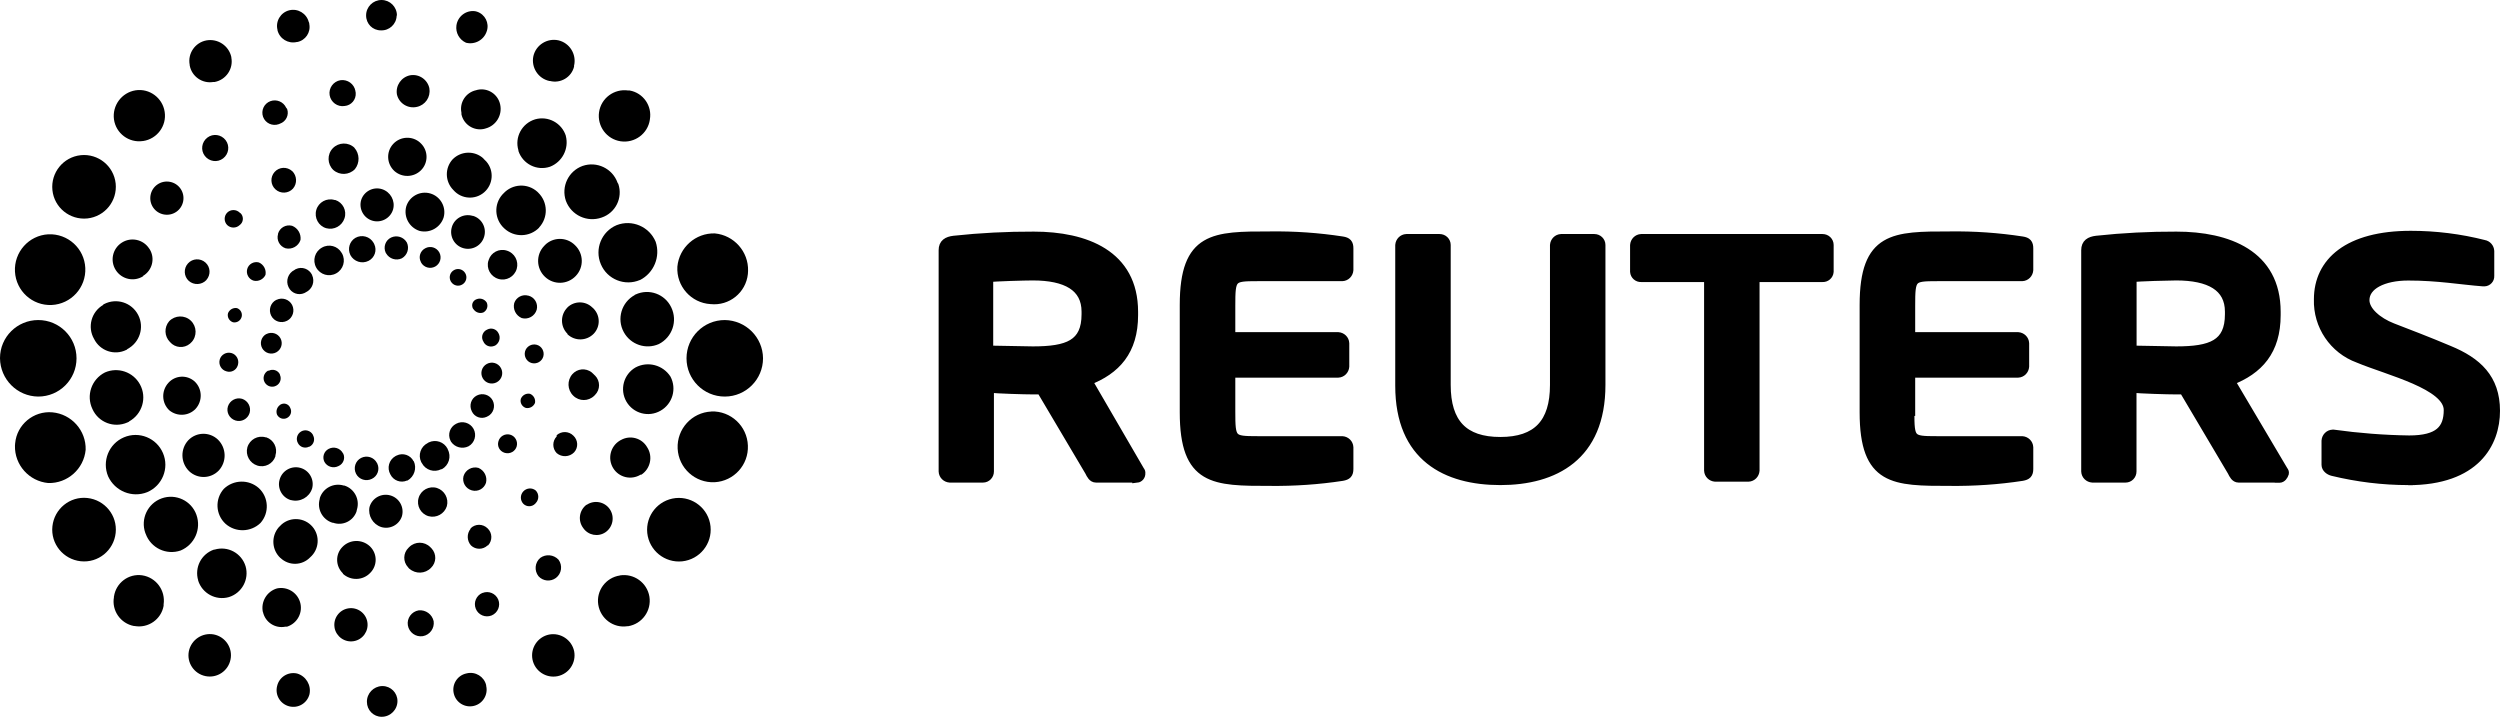
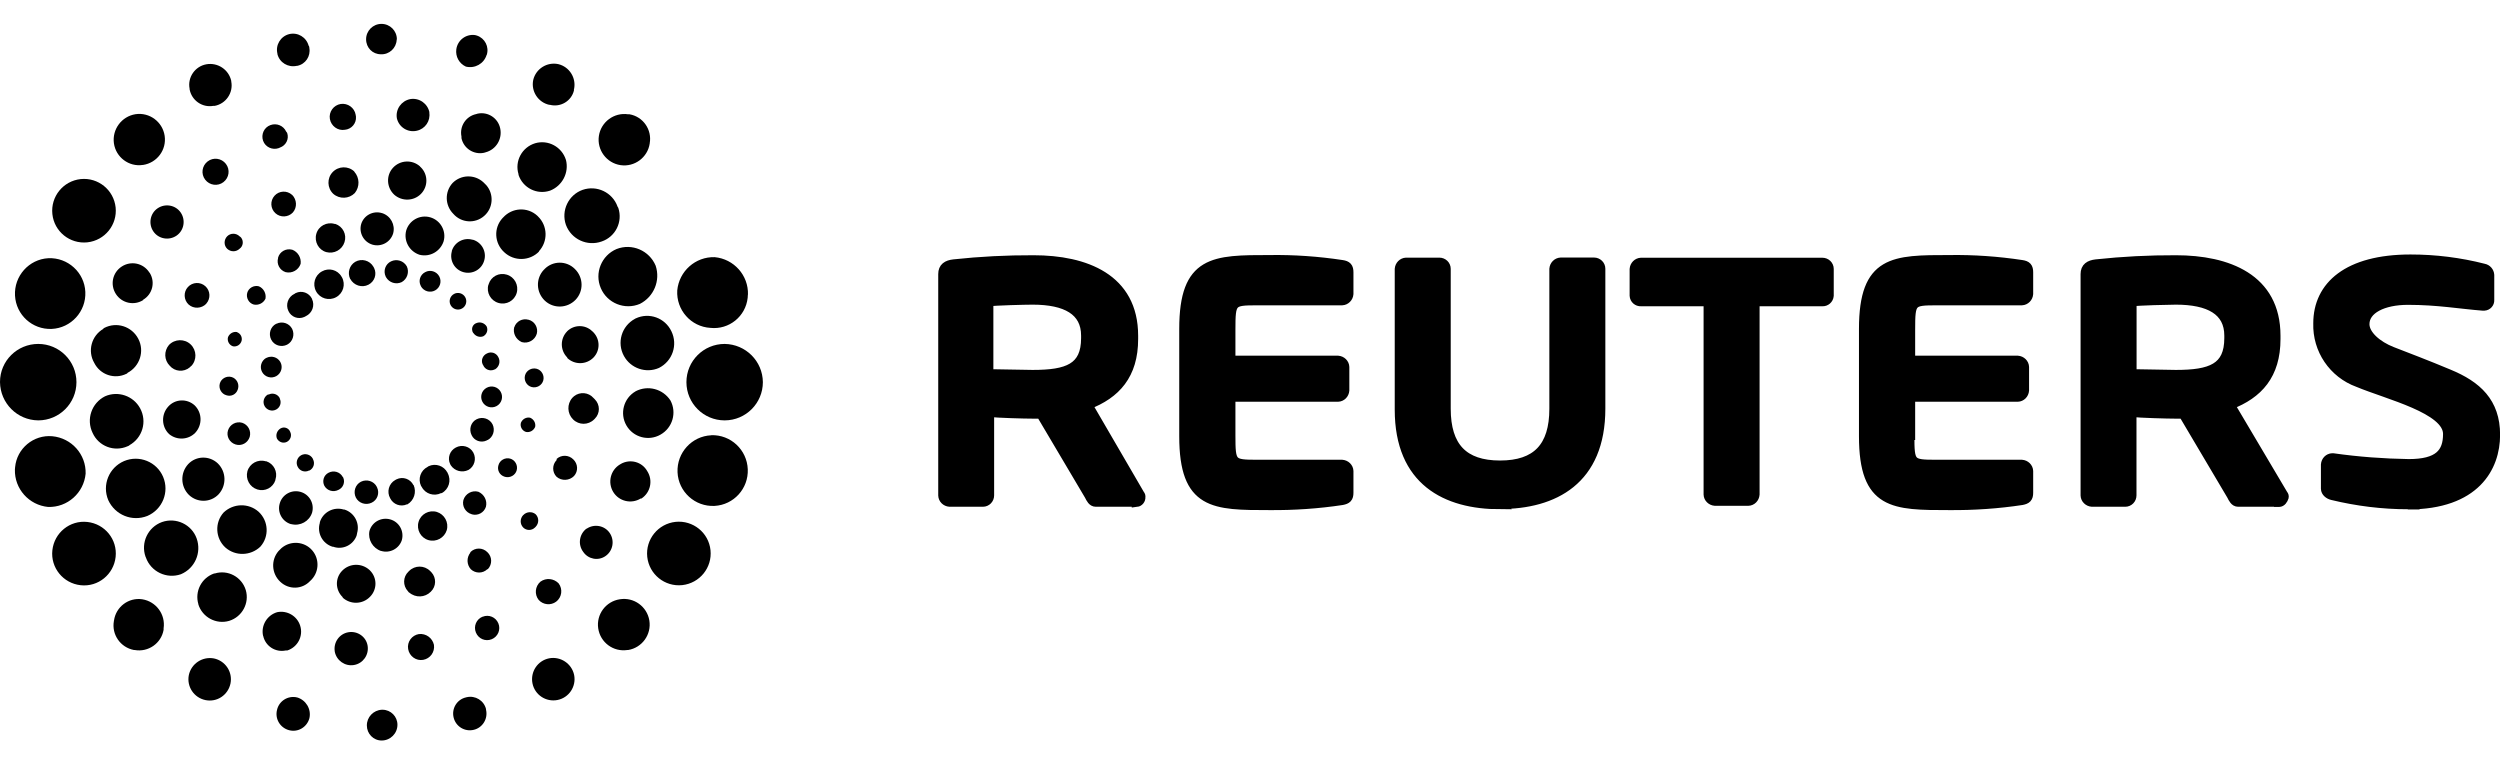
- <svg xmlns="http://www.w3.org/2000/svg" id="a" viewBox="0 0 279.02 80">
-   <path d="m126.87,53.36h-4.55c-.37,0-.56-.37-.74-.74l-5.39-9.1h-.84c-1.02,0-3.99-.09-4.92-.19v9.29c0,.41-.32.74-.72.74h-3.71c-.4-.03-.72-.34-.74-.74v-24.7c0-.74.46-1.02,1.21-1.11,2.96-.32,5.94-.47,8.91-.46,5.76,0,11.14,2.04,11.14,8.45v.37c0,3.99-1.95,6.13-5.11,7.34l5.83,10.03c.07.07.11.18.09.28.02.28-.18.53-.46.56v-.02Zm-5.66-18.57c0-2.79-2.23-3.99-5.94-3.99-.84,0-4.18.09-4.92.19v8.08c.56,0,4.27.09,4.92.09,3.9,0,5.94-.74,5.94-4.09v-.28Zm16.16,11.14c0,3.16.09,3.25,2.97,3.25h9.47c.4.03.72.34.74.74v2.41c0,.56-.19.74-.74.84-2.67.41-5.38.59-8.08.56-6.22,0-9.56,0-9.56-7.71v-11.98c0-7.71,3.34-7.71,9.56-7.71,2.7-.04,5.41.15,8.08.56.56.09.74.28.74.84v2.41c-.03.4-.34.72-.74.74h-9.47c-2.88,0-2.97.09-2.97,3.25v3.44h11.98c.4.03.72.34.74.74v2.6c-.03.4-.34.72-.74.74h-11.98v4.27h0Zm30.09,7.71c-6.04,0-11.24-2.6-11.24-10.59v-15.69c.03-.4.34-.72.74-.74h3.71c.41,0,.74.32.74.72h0v15.62c0,4.27,1.95,6.31,6.04,6.31s6.04-2.04,6.04-6.31v-15.6c.03-.4.34-.72.74-.74h3.71c.41,0,.74.32.74.72h0v15.62c0,7.99-5.2,10.68-11.24,10.68h.02Zm35.94-22.66h-7.52v21.54c-.03.4-.34.72-.74.74h-3.71c-.4-.03-.72-.34-.74-.74v-21.54h-7.52c-.38.02-.71-.27-.74-.65v-2.97c.03-.4.34-.72.74-.74h20.24c.41,0,.74.32.74.72h0v2.99c-.03.38-.36.67-.74.65h0Zm50.99,22.38h-4.55c-.37,0-.56-.37-.74-.74l-5.39-9.1h-.84c-.93,0-3.99-.09-4.92-.19v9.29c0,.41-.32.74-.72.74h-3.71c-.4-.03-.72-.34-.74-.74v-24.7c0-.74.46-1.02,1.21-1.11,2.96-.32,5.94-.47,8.91-.46,5.76,0,11.14,2.04,11.14,8.45v.37c0,3.99-1.95,6.13-5.11,7.34l5.94,10.03c.07.07.11.18.09.28-.09.28-.28.56-.56.56h-.02v-.02Zm-5.57-18.57c0-2.79-2.23-3.99-5.94-3.99-.74,0-4.18.09-4.92.19v8.08c.65,0,4.27.09,4.92.09,3.9,0,5.94-.74,5.94-4.09v-.28Zm19.97,18.85c-2.85,0-5.68-.35-8.45-1.02-.37-.09-.74-.37-.74-.74v-2.69c.03-.4.34-.72.74-.74h.09c2.8.39,5.62.61,8.45.65,3.34,0,4.36-1.21,4.36-3.34,0-2.79-6.69-4.36-10.03-5.76-2.75-1-4.55-3.66-4.46-6.59,0-4.18,3.34-7.15,10.31-7.15,2.76,0,5.5.34,8.17,1.02.36.06.63.37.65.74v2.79c.02.34-.25.63-.59.65h-.15c-2.51-.19-5.01-.65-8.36-.65-2.79,0-4.83,1.02-4.83,2.69,0,1.21,1.39,2.41,3.06,3.06s3.9,1.49,6.31,2.51c3.16,1.3,5.2,3.16,5.2,6.78s-2.23,7.8-9.75,7.8h.02Zm-55.63-7.71c0,3.16.09,3.25,2.97,3.25h9.56c.4.03.72.34.74.74v2.41c0,.56-.19.74-.74.84-2.67.41-5.38.59-8.08.56-6.22,0-9.56,0-9.56-7.71v-11.98c0-7.71,3.34-7.71,9.56-7.71,2.7-.04,5.41.15,8.08.56.56.09.74.28.74.84v2.41c-.03.4-.34.72-.74.74h-9.47c-2.88,0-2.97.09-2.97,3.25v3.44h11.98c.4.03.72.34.74.74v2.6c-.03.4-.34.72-.74.74h-11.98v4.27h-.09Z" style="stroke:#000; stroke-miterlimit:10;" />
-   <path d="m38.17,28.28c.44.8.15,1.79-.65,2.23s-1.79.15-2.23-.65-.15-1.79.65-2.23h0c.77-.44,1.75-.18,2.19.59l.04.07h0Zm-8.26,13.09c-.46.26-.63.84-.37,1.3.26.46.84.63,1.3.37h0c.43-.23.61-.76.4-1.21v-.05h0c-.23-.46-.79-.64-1.25-.4h0l-.07-.02h0Zm-.19-4.09c-.56.31-.77,1.01-.46,1.58.31.56,1.01.77,1.58.46.56-.31.77-1.01.46-1.57-.31-.56-1.01-.76-1.58-.46h0Zm1.11-3.81c-.64.33-.89,1.12-.56,1.77s1.12.89,1.77.56c.64-.33.89-1.12.56-1.77h0c-.33-.63-1.11-.88-1.75-.56h-.02Zm2.04-3.34c-.71.34-1.01,1.2-.67,1.91h0c.31.68,1.1.97,1.77.67.06-.03.12-.06.18-.1.71-.34,1.02-1.19.68-1.91v-.02h0c-.33-.68-1.14-.97-1.82-.64,0,0-.02.01-.04.02,0,0-.1.07-.1.07Zm-1.58,15.04c-.37.24-.53.7-.37,1.11h0c.21.41.7.58,1.11.37.41-.21.58-.7.37-1.11-.14-.38-.55-.58-.93-.46-.07.02-.13.05-.19.08h.01Zm19.04-13.74c.26.44.83.59,1.27.32.44-.26.59-.83.32-1.27-.25-.42-.79-.58-1.22-.35h0c-.46.23-.64.79-.4,1.25h0s.03.05.03.05Zm-3.34-2.14c.31.56,1.01.77,1.58.46.56-.31.77-1.01.46-1.58-.31-.56-1.01-.77-1.57-.46-.56.29-.78.97-.49,1.52l.03.06h0Zm-3.9-1.02c.35.62,1.12.86,1.76.56h0c.62-.35.86-1.12.56-1.76h0c-.35-.62-1.12-.86-1.76-.56h0c-.63.3-.9,1.06-.6,1.7h0s.03.04.04.07h0Zm-3.99.19c.39.74,1.3,1.03,2.04.65h0c.68-.35.96-1.17.63-1.86-.02-.05-.05-.09-.07-.14-.41-.72-1.32-.97-2.04-.56h0c-.65.39-.89,1.22-.56,1.9h0Zm13.74,6.04c.24.37.7.53,1.11.37.4-.22.56-.7.37-1.11h0c-.24-.37-.7-.53-1.11-.37-.38.12-.6.52-.48.9v.02c.02.07.06.13.1.19h.01Zm-2.88,15.6c-.39-.78-1.33-1.1-2.12-.72l-.11.07h0c-.78.39-1.1,1.33-.72,2.12l.07.11h0c.41.79,1.38,1.09,2.16.69h.07c.79-.43,1.09-1.42.66-2.22v-.05h0Zm-15.04-1.58c-.26-.46-.84-.63-1.3-.37-.46.26-.63.84-.37,1.3h0c.23.46.79.64,1.25.4h.05c.46-.23.64-.79.4-1.25h0l-.03-.07h0Zm3.34,2.04c-.31-.56-1.01-.76-1.58-.46-.53.27-.74.92-.47,1.45h0c.31.56,1.01.76,1.58.46.52-.23.76-.84.53-1.36-.02-.04-.04-.07-.07-.1h.01Zm3.81,1.11c-.33-.64-1.12-.89-1.77-.56-.64.33-.89,1.12-.56,1.77.33.64,1.12.89,1.77.56h0c.63-.3.9-1.06.6-1.7h0s-.03-.04-.04-.07Zm4.09-.19c-.35-.7-1.19-.98-1.89-.64h0l-.14.07c-.72.41-.97,1.32-.56,2.04h0c.34.69,1.16.99,1.86.68h.06c.75-.44,1.05-1.37.69-2.16h-.01Zm9.1-12.91c.48-.29.65-.9.37-1.39-.23-.46-.79-.64-1.25-.4h0c-.47.2-.7.74-.5,1.21.02.04.04.08.06.11h0c.19.47.73.7,1.21.51l.12-.05h0Zm.19,4.09c.56-.31.77-1.01.46-1.58s-1.01-.77-1.58-.46h0c-.56.31-.77,1.01-.46,1.58s1.01.77,1.58.46Zm-1.02,3.81c.64-.33.89-1.12.56-1.77-.33-.64-1.12-.89-1.77-.56s-.89,1.12-.56,1.77h0c.29.63,1.03.9,1.66.61l.1-.06h.01Zm-2.14,3.34c.69-.38.94-1.26.56-1.95s-1.26-.94-1.95-.56h0c-.68.35-.96,1.17-.63,1.86.02.05.05.09.07.14h0c.43.63,1.26.85,1.95.51Z" style="stroke-width:0px;" />
-   <path d="m49.51,24.28c-.37,1.13-1.54,1.78-2.69,1.49h0c-1.13-.37-1.78-1.54-1.49-2.69h0c.33-1.15,1.54-1.82,2.69-1.49,1.15.33,1.82,1.54,1.49,2.69Zm-20.62,5.01c-.56-.15-1.15.18-1.3.74s.18,1.15.74,1.3c.53.11,1.07-.16,1.3-.65.11-.58-.2-1.16-.74-1.39Zm3.71-4.09c-.68-.18-1.38.21-1.57.88v.05h0c-.19.67.18,1.36.84,1.58h0c.71.17,1.44-.23,1.67-.93.08-.68-.3-1.33-.94-1.58Zm4.74-2.88c-.87-.26-1.79.24-2.04,1.11s.24,1.79,1.11,2.04c.87.24,1.77-.26,2.04-1.11h0c.28-.85-.18-1.76-1.03-2.04h-.08Zm5.29-1.21c-.97-.3-2.01.24-2.32,1.21h0c-.29.98.27,2.02,1.25,2.31h0c.98.29,2.02-.27,2.31-1.25h0c.27-.97-.29-1.97-1.24-2.27Zm-16.16,13.28c-.43-.08-.85.15-1.02.56h0c-.12.43.13.88.56,1.02h0c.45.09.88-.21.97-.65.08-.39-.14-.78-.5-.92h0Zm32.13,4.83c-.15.56.18,1.15.74,1.3h0c.56.15,1.15-.18,1.3-.74s-.18-1.15-.74-1.3c-.56-.15-1.15.18-1.3.74Zm-1.21-5.39c-.17.69.19,1.39.84,1.67h0c.72.2,1.46-.22,1.67-.93.18-.68-.23-1.39-.91-1.57h-.02c-.66-.19-1.36.17-1.58.83Zm-2.88-4.74c-.26.87.24,1.78,1.12,2.04.87.26,1.78-.24,2.04-1.12.25-.87-.24-1.78-1.11-2.04h0c-.85-.27-1.75.2-2.02,1.04,0,.03,0,.05-.02.07h0Zm-4.09-3.71c-.28,1,.3,2.04,1.3,2.32s2.04-.3,2.32-1.3h0c.29-.98-.27-2.02-1.25-2.31h-.05c-.98-.29-2.02.27-2.31,1.25h0v.04h0Zm7.71,19.13c-.12.43.13.88.56,1.02.43.08.85-.15,1.02-.56h0c.08-.43-.15-.85-.56-1.02h0c-.43-.08-.85.15-1.02.56Zm-18.29,12.35c.34-1.13-.29-2.32-1.41-2.67h-.07c-1.13-.34-2.32.29-2.67,1.41v.07h0c-.34,1.13.29,2.32,1.41,2.67h.07c1.07.38,2.24-.18,2.62-1.25v-.02c.02-.07.04-.15.05-.22h0Zm-13.28-16.16c.15-.56-.18-1.15-.74-1.3s-1.15.18-1.3.74.18,1.15.74,1.3h0c.52.18,1.08-.1,1.26-.61.02-.04.03-.09.04-.13Zm1.3,5.39c.19-.67-.18-1.36-.84-1.58h0c-.67-.19-1.36.18-1.58.84h0c-.21.67.17,1.37.84,1.58.67.21,1.37-.17,1.58-.84h0Zm2.88,4.74c.27-.84-.19-1.74-1.02-2.02h-.07c-.87-.26-1.78.24-2.04,1.11h0c-.24.87.26,1.77,1.11,2.04h0c.85.27,1.75-.2,2.02-1.04v-.09Zm4.09,3.71c.28-1-.3-2.04-1.3-2.32s-2.04.3-2.32,1.3h0c-.29.98.28,2.02,1.26,2.3,0,0,.02,0,.04,0h0c.99.25,2.01-.32,2.32-1.29Zm21.54-3.99c.56.15,1.15-.18,1.3-.74s-.18-1.15-.74-1.3c-.56-.15-1.15.18-1.3.74-.17.54.13,1.11.67,1.28h0s.07.02.07.02Zm-3.71,4.18c.67.19,1.36-.18,1.58-.84.17-.69-.19-1.39-.84-1.67h0c-.72-.2-1.46.22-1.67.93-.17.69.24,1.39.93,1.58Zm-4.83,2.88c.87.24,1.77-.26,2.04-1.11h0c.24-.87-.26-1.77-1.11-2.04h0c-.87-.26-1.79.24-2.04,1.11-.26.87.24,1.79,1.11,2.04Zm-5.29,1.21c.97.3,2.01-.24,2.32-1.21h0c.28-1-.3-2.04-1.3-2.32s-2.04.3-2.32,1.3h0c-.19.96.37,1.92,1.3,2.23Z" style="stroke-width:0px;" />
-   <path d="m60.18,25.4c-1.06,1.09-2.79,1.13-3.9.09-1.1-1-1.19-2.7-.19-3.8h0l.09-.09h0c1-1.1,2.7-1.19,3.8-.19h0l.09.09h0c1.09,1.06,1.13,2.79.09,3.9h.02Zm-27.58-6.31c-.57-.51-1.44-.47-1.95.1s-.47,1.44.1,1.95c.56.51,1.44.47,1.95-.09h0c.49-.57.45-1.43-.09-1.96h0Zm6.96-2.6c-.68-.65-1.77-.62-2.42.06-.65.68-.62,1.77.06,2.42h0c.7.62,1.76.58,2.41-.09.56-.7.54-1.71-.06-2.39h0Zm7.34-.56c-.87-.79-2.22-.73-3.02.14s-.73,2.22.14,3.02h0c.86.76,2.16.72,2.97-.09.82-.82.82-2.16,0-2.98l-.09-.08h0Zm7.06,1.76c-.98-.9-2.5-.86-3.44.09h0c-.9.98-.86,2.5.09,3.44h0c.88,1.01,2.42,1.12,3.43.24,1.01-.88,1.12-2.42.24-3.43-.05-.06-.11-.12-.17-.17l-.16-.16h0Zm-27.21,6.04c-.38-.38-1.01-.38-1.39,0s-.38,1.01,0,1.39h0c.39.37,1,.37,1.39,0h0c.39-.28.47-.83.19-1.22h0c-.05-.07-.11-.12-.19-.17Zm35.38,24.98c-.5.52-.5,1.34,0,1.86h0c.57.49,1.43.45,1.95-.09.49-.54.44-1.37-.09-1.86-.51-.51-1.32-.53-1.86-.05v.14Zm1.76-6.96c-.62.7-.58,1.76.09,2.41.65.65,1.7.65,2.35,0,.02-.02.05-.04.07-.07h0c.61-.6.61-1.57.01-2.18h-.01s-.14-.14-.14-.14h0c-.56-.64-1.52-.73-2.18-.2,0,0-.19.18-.19.18Zm-.56-7.43c-.81.81-.81,2.12,0,2.93v.05h0c.82.79,2.13.77,2.93-.05h0c.75-.78.75-2.01,0-2.79-.04-.05-.09-.1-.15-.14-.77-.76-2.01-.76-2.79,0h.01Zm-2.6-6.87c-.93.97-.89,2.51.09,3.44.97.93,2.51.89,3.44-.09.93-.97.89-2.51-.09-3.44h0c-.93-.93-2.43-.93-3.36,0h0l-.07.09h-.01Zm-2.32,27.39c-.37.39-.37,1,0,1.39.36.36.95.36,1.31,0l.08-.09h0c.37-.39.37-1,0-1.39h0c-.41-.35-1.03-.3-1.39.09Zm-29.34,3.53c1.01-1.13.93-2.87-.19-3.9-1.12-.99-2.82-.95-3.9.09-1.01,1.13-.93,2.87.19,3.9,1.12.99,2.82.95,3.9-.09Zm-6.04-27.12c.51-.57.47-1.44-.1-1.95s-1.44-.47-1.95.1c-.51.56-.47,1.44.09,1.95h0c.57.5,1.44.46,1.96-.09h0Zm-1.67,6.96c.65-.68.62-1.77-.06-2.42-.68-.65-1.77-.62-2.42.06h0c-.58.68-.54,1.69.09,2.32.57.67,1.57.75,2.24.18.06-.05.12-.11.18-.18,0,0-.03.04-.03.04Zm.46,7.43c.81-.88.77-2.24-.09-3.06-.85-.77-2.16-.71-2.93.14h0c-.81.89-.77,2.25.09,3.07.87.72,2.15.66,2.93-.15Zm2.6,6.87c.9-.98.86-2.5-.09-3.44-.94-.9-2.42-.87-3.32.07h0c-.9.98-.86,2.5.09,3.44h0c.94.9,2.42.87,3.32-.07h.01s-.01,0-.01,0Zm28.14,8.36c.52.5,1.34.5,1.86,0h.05c.51-.54.49-1.39-.05-1.9h0c-.53-.53-1.38-.53-1.9,0v.05h0c-.44.55-.42,1.33.05,1.86h0Zm-6.87,2.6c.7.62,1.76.58,2.41-.09.62-.59.64-1.56.06-2.18h0s-.14-.14-.14-.14h0c-.65-.65-1.7-.65-2.35,0-.02.02-.05.04-.07.07-.62.59-.64,1.56-.06,2.18h0s.14.17.14.17h0Zm-7.43.56c.88.81,2.24.77,3.06-.09.81-.81.81-2.12,0-2.93l-.05-.05h0c-.88-.81-2.24-.77-3.06.09-.8.82-.77,2.13.05,2.93l.02.02-.02.03Zm-6.96-1.76c.94.9,2.42.87,3.32-.07h0c1.01-.88,1.12-2.42.24-3.43s-2.42-1.12-3.43-.24c-.06.05-.12.11-.17.17-.06.05-.11.1-.16.16h0c-.86,1.01-.77,2.52.2,3.42h0Z" style="stroke-width:0px;" />
-   <path d="m71.42,31.25c-1.69.72-3.65-.07-4.36-1.76-.72-1.69.07-3.65,1.76-4.36h0c1.72-.67,3.65.16,4.36,1.86.55,1.66-.2,3.48-1.76,4.27h0Zm-23.49-21.36c-.19-.99-1.14-1.66-2.14-1.49h0c-.99.19-1.66,1.14-1.49,2.14h0c.23,1,1.23,1.62,2.23,1.39h0c.93-.2,1.55-1.1,1.39-2.04h.01Zm7.89,1.76c-.25-1.14-1.37-1.87-2.51-1.63h0l-.18.05h0c-1.14.25-1.87,1.37-1.63,2.51h0v.18h0c.25,1.14,1.37,1.87,2.51,1.63h0l.18-.05c1.18-.31,1.9-1.5,1.63-2.69Zm7.34,3.53c-.45-1.45-1.98-2.28-3.44-1.86h0c-1.47.45-2.3,1.99-1.86,3.46v.07h0c.49,1.46,2.06,2.25,3.52,1.76h0c1.37-.53,2.14-2.01,1.77-3.44h0Zm5.76,5.2c-.57-1.58-2.31-2.41-3.9-1.86h0c-1.58.57-2.41,2.31-1.86,3.9h0c.6,1.61,2.38,2.43,3.99,1.86,1.55-.52,2.38-2.2,1.86-3.75h0l-.09-.14h0ZM31.94,12.03c-.3-.67-1.07-.99-1.76-.74h0c-.71.26-1.07,1.04-.82,1.75.26.71,1.04,1.07,1.75.82l.14-.06h0c.67-.23,1.03-.96.8-1.63l-.1-.14h0Zm33.52,44.3c-.82.62-.99,1.78-.37,2.6h0c.56.82,1.67,1.03,2.49.47h0c.84-.58,1.05-1.74.47-2.58h0c-.58-.84-1.74-1.05-2.58-.47v-.02h0Zm3.71-7.15c-1.05.64-1.38,2.01-.74,3.06.64,1.05,2.01,1.38,3.06.74h.09c1.02-.67,1.31-2.04.65-3.06-.59-1.04-1.91-1.4-2.95-.8h-.01s-.1.06-.1.06Zm1.76-8.17c-1.33.77-1.79,2.47-1.02,3.81.77,1.33,2.47,1.79,3.81,1.02h0c1.34-.76,1.83-2.45,1.11-3.81h0c-.84-1.3-2.53-1.75-3.9-1.02Zm-.09-8.08c-1.48.81-2.03,2.66-1.22,4.14.76,1.39,2.46,1.97,3.91,1.33h0c1.5-.76,2.12-2.57,1.39-4.09h0c-.71-1.5-2.49-2.14-3.99-1.44h-.01l-.08.04v.02Zm-16.99,33.24c-.69.28-1.03,1.07-.75,1.77s1.07,1.03,1.77.75c.69-.29,1.02-1.08.74-1.77h0c-.29-.69-1.07-1.02-1.76-.74h0Zm-37.42-11.24c1.69-.72,2.48-2.67,1.76-4.36-.72-1.69-2.67-2.48-4.36-1.76h0c-1.69.72-2.47,2.67-1.76,4.36h0c.76,1.65,2.67,2.43,4.36,1.76Zm3.25-31.29c.84-.58,1.05-1.74.47-2.58h0c-.58-.84-1.74-1.05-2.58-.47h0c-.84.58-1.05,1.74-.47,2.58h0c.58.84,1.74,1.05,2.58.47Zm-3.71,7.15c1.02-.61,1.36-1.93.75-2.95h0l-.07-.1h0c-.67-1.03-2.04-1.32-3.07-.65s-1.32,2.04-.65,3.07,2.04,1.32,3.06.66h-.02v-.03Zm-1.76,8.17c1.38-.72,1.93-2.42,1.21-3.81s-2.42-1.93-3.81-1.21h0s-.09.03-.09.07v.02c-1.33.77-1.79,2.47-1.02,3.8h0c.66,1.33,2.27,1.88,3.6,1.22h.02l.1-.09h-.01Zm.19,8.08c1.48-.81,2.03-2.66,1.22-4.14-.76-1.39-2.46-1.97-3.91-1.33h0c-1.5.76-2.12,2.57-1.39,4.09h0c.67,1.49,2.41,2.15,3.9,1.49l.19-.09v-.02Zm22.94,23.03c.19.99,1.14,1.66,2.14,1.49h0c1.01-.17,1.69-1.13,1.52-2.14s-1.13-1.69-2.14-1.52-1.69,1.13-1.52,2.14v.03Zm-7.99-1.76c.25,1.14,1.37,1.87,2.51,1.63h.18c1.16-.37,1.81-1.61,1.44-2.77-.34-1.08-1.45-1.73-2.56-1.5-1.14.33-1.83,1.49-1.58,2.65h.01Zm-7.24-3.53c.45,1.45,1.98,2.28,3.44,1.86h0c1.45-.45,2.28-1.98,1.86-3.44h0c-.45-1.47-1.99-2.3-3.46-1.86h-.07c-1.42.49-2.19,2-1.76,3.44h-.01Zm-5.85-5.2c.57,1.58,2.31,2.41,3.9,1.86h0c1.56-.65,2.33-2.4,1.76-3.99-.56-1.57-2.3-2.39-3.87-1.83-1.57.56-2.39,2.3-1.83,3.87,0,0,.04.09.04.09Zm44.03,2.69c-.6.52-.68,1.42-.19,2.04.5.56,1.35.64,1.95.19.64-.49.76-1.4.28-2.04-.54-.57-1.41-.65-2.04-.19Zm-13.56,5.85c-.79.13-1.34.88-1.21,1.67s.88,1.34,1.67,1.21h0c.79-.14,1.32-.88,1.21-1.67h0c-.17-.77-.89-1.29-1.67-1.21Zm-7.06-57.96c-.14-.79-.88-1.32-1.67-1.21h0c-.79.13-1.34.88-1.21,1.67s.88,1.34,1.67,1.21c.74-.06,1.3-.71,1.24-1.46,0-.07-.02-.14-.04-.21h0Zm-14.49,5.48c-.49-.64-1.4-.77-2.04-.28-.64.49-.77,1.4-.28,2.04s1.4.77,2.04.28.77-1.4.28-2.04h0Z" style="stroke-width:0px;" />
-   <path d="m80.89,44.26c-2.36,0-4.27-1.91-4.27-4.27s1.91-4.27,4.27-4.27h0c2.35.03,4.25,1.92,4.27,4.27h0c0,2.35-1.9,4.26-4.25,4.27h-.02ZM64.08,7.29c.27-1.25-.51-2.5-1.76-2.79h0c-1.25-.27-2.5.51-2.79,1.76h0c-.27,1.26.53,2.51,1.79,2.78h.07c1.18.3,2.39-.42,2.68-1.6v-.16h.01Zm8.45,6.04c.27-1.51-.74-2.96-2.25-3.23h-.16c-1.57-.23-3.03.85-3.26,2.41-.23,1.57.85,3.03,2.41,3.26,1.57.23,3.03-.85,3.26-2.41h0v-.03Zm10.96,16.9c.06-2.15-1.57-3.98-3.71-4.18h0c-2.15-.06-3.98,1.57-4.18,3.71h0c-.13,2.18,1.53,4.05,3.7,4.18h.01c2.08.22,3.94-1.28,4.16-3.36h0c0-.11.02-.23.02-.35ZM44.3,1.72c0-.95-.77-1.72-1.72-1.72s-1.72.77-1.72,1.72.73,1.67,1.65,1.67h0c.93.04,1.72-.68,1.76-1.62l.02-.06h.01Zm16.99,69.1c-1.28.26-2.11,1.5-1.86,2.79.26,1.28,1.5,2.11,2.79,1.86,1.28-.26,2.11-1.5,1.86-2.79h0c-.27-1.27-1.51-2.1-2.79-1.86Zm7.89-6.59c-1.56.23-2.65,1.69-2.41,3.25s1.69,2.65,3.25,2.41h.09c1.56-.26,2.62-1.73,2.37-3.3-.26-1.56-1.73-2.62-3.3-2.37h0Zm6.22-8.64c-1.95.21-3.36,1.95-3.16,3.9.21,1.95,1.95,3.36,3.9,3.16,1.95-.21,3.36-1.95,3.16-3.9h0c-.2-1.95-1.95-3.36-3.9-3.16h0Zm3.99-9.66c-2.18.1-3.86,1.95-3.76,4.13s1.95,3.86,4.13,3.76h0c2.15-.12,3.8-1.94,3.71-4.09h0c-.08-2.18-1.9-3.88-4.08-3.81h0Zm-36.77,30.64c-.94.04-1.68.82-1.67,1.76,0,.92.73,1.67,1.65,1.67h0c.97,0,1.76-.79,1.76-1.76h0c0-.92-.74-1.66-1.65-1.67h-.09ZM4.27,44.26c2.36,0,4.27-1.91,4.27-4.27s-1.91-4.27-4.27-4.27h0c-2.35,0-4.27,1.89-4.27,4.25v.02h0c.03,2.35,1.92,4.25,4.27,4.27ZM23.96,9.15c1.26-.24,2.1-1.46,1.86-2.72h0v-.06c-.28-1.27-1.51-2.09-2.79-1.86h0c-1.26.24-2.1,1.46-1.86,2.72h0v.06c.22,1.24,1.4,2.07,2.64,1.86h.15Zm-7.99,6.59c1.56-.23,2.65-1.69,2.41-3.25-.23-1.56-1.69-2.65-3.25-2.41h0c-1.55.25-2.62,1.69-2.41,3.25h0c.22,1.56,1.67,2.64,3.22,2.41h.03Zm-6.22,8.64c1.95-.21,3.36-1.95,3.16-3.9-.21-1.95-1.95-3.36-3.9-3.16-1.95.21-3.36,1.95-3.16,3.9h0c.2,1.95,1.95,3.36,3.9,3.16h0Zm-3.99,9.66c2.18-.1,3.86-1.95,3.76-4.13-.1-2.18-1.95-3.86-4.13-3.76h0c-2.18.12-3.84,1.99-3.72,4.17h0c.12,2.16,1.94,3.81,4.09,3.72Zm15.32,38.63c-.26,1.28.57,2.53,1.86,2.79s2.53-.57,2.79-1.86c.26-1.28-.57-2.53-1.86-2.79h0c-1.28-.24-2.52.58-2.79,1.86Zm-8.36-6.04c-.28,1.51.73,2.96,2.24,3.24h.07c1.51.27,2.96-.74,3.23-2.25h0v-.16c.23-1.56-.83-3.01-2.39-3.25h0c-1.52-.22-2.93.84-3.15,2.37l-.02.06h.02Zm-6.87-7.89c-.21,1.95,1.21,3.69,3.16,3.9h0c1.95.21,3.69-1.21,3.9-3.16h0c.21-1.95-1.21-3.69-3.16-3.9h0c-1.95-.21-3.69,1.21-3.9,3.16h0Zm-4.18-9.01c-.06,2.15,1.57,3.98,3.71,4.18h0c2.15.06,3.98-1.57,4.18-3.71h0c.06-2.15-1.57-3.98-3.71-4.18-2.1-.19-3.97,1.36-4.16,3.46h0c-.01.09-.02.17-.02.25Zm50.34,25.44c-1,.24-1.61,1.25-1.36,2.25.24,1,1.25,1.61,2.25,1.36.99-.24,1.6-1.25,1.36-2.24v-.07h0c-.23-.96-1.2-1.55-2.16-1.32l-.08.02h0Zm-18.85,0c-1-.23-2,.39-2.23,1.39h0c-.26,1,.34,2.01,1.34,2.27s2.01-.34,2.27-1.34h0c.22-1.02-.39-2.03-1.38-2.32ZM54.33,3.48c.3-.91-.19-1.88-1.1-2.18h0l-.2-.05h0c-1.02-.14-1.95.58-2.09,1.59-.11.81.32,1.59,1.07,1.93,1,.25,2.02-.32,2.32-1.3h0Zm-19.87-1.02c-.24-.96-1.22-1.55-2.18-1.31h0c-.96.24-1.55,1.22-1.31,2.18v.05h0c.24.95,1.19,1.53,2.15,1.31h.05c.93-.18,1.53-1.08,1.35-2v-.03c0-.07-.03-.13-.05-.2h0Z" style="stroke-width:0px;" />
+ <svg xmlns="http://www.w3.org/2000/svg" id="a" viewBox="0 0 261.61 80">
+   <path d="m118.94,52.53h-4.27c-.35,0-.52-.35-.69-.69l-5.05-8.53h-.79c-.96,0-3.74-.08-4.61-.18v8.71c0,.38-.3.69-.68.69h-3.48c-.38-.03-.68-.32-.69-.69v-23.16c0-.69.43-.96,1.13-1.04,2.77-.3,5.57-.44,8.35-.43,5.4,0,10.44,1.91,10.44,7.92v.35c0,3.74-1.83,5.75-4.79,6.88l5.47,9.4c.07.07.1.17.08.26.02.26-.17.5-.43.53,0,0,0-.02,0-.02Zm-5.31-17.41c0-2.62-2.09-3.74-5.57-3.74-.79,0-3.92.08-4.61.18v7.57c.52,0,4,.08,4.61.08,3.66,0,5.57-.69,5.57-3.83v-.26Zm15.15,10.44c0,2.96.08,3.05,2.78,3.05h8.88c.37.03.68.32.69.69v2.26c0,.53-.18.69-.69.79-2.5.38-5.04.55-7.58.53-5.83,0-8.96,0-8.96-7.23v-11.23c0-7.23,3.13-7.23,8.96-7.23,2.53-.04,5.07.14,7.58.52.52.08.69.26.69.79v2.26c-.03.37-.32.67-.69.69h-8.88c-2.7,0-2.78.08-2.78,3.05v3.22h11.23c.37.03.68.32.69.69v2.44c-.03.38-.32.68-.69.69h-11.23v4h0Zm28.21,7.23c-5.66,0-10.54-2.44-10.54-9.93v-14.71c.03-.37.32-.67.69-.69h3.48c.38,0,.69.3.69.67h0v14.64c0,4,1.83,5.92,5.66,5.92s5.66-1.91,5.66-5.92v-14.63c.03-.37.32-.67.69-.69h3.48c.38,0,.69.3.69.67h0v14.64c0,7.49-4.87,10.01-10.54,10.01h.02,0Zm33.69-21.24h-7.05v20.19c-.03.38-.32.68-.69.69h-3.48c-.37-.03-.68-.32-.69-.69v-20.19h-7.05c-.36.02-.67-.25-.69-.61v-2.78c.03-.37.32-.67.69-.69h18.98c.38,0,.69.3.69.67h0v2.8c-.03.36-.34.63-.69.61h0Zm47.8,20.98h-4.27c-.35,0-.52-.35-.69-.69l-5.05-8.53h-.79c-.87,0-3.74-.08-4.61-.18v8.71c0,.38-.3.69-.68.69h-3.48c-.37-.03-.68-.32-.69-.69v-23.16c0-.69.43-.96,1.13-1.04,2.78-.3,5.57-.44,8.35-.43,5.4,0,10.44,1.91,10.44,7.92v.35c0,3.74-1.83,5.75-4.79,6.88l5.57,9.4c.07.07.1.17.08.26-.08.26-.26.53-.52.53h-.02v-.02h0Zm-5.22-17.41c0-2.62-2.09-3.74-5.57-3.74-.69,0-3.92.08-4.61.18v7.57c.61,0,4,.08,4.61.08,3.66,0,5.57-.69,5.57-3.83v-.26Zm18.72,17.67c-2.67,0-5.32-.33-7.92-.96-.35-.08-.69-.35-.69-.69v-2.52c.03-.38.32-.68.69-.69h.08c2.62.37,5.27.57,7.92.61,3.13,0,4.09-1.13,4.09-3.13,0-2.62-6.27-4.09-9.4-5.4-2.58-.94-4.27-3.43-4.18-6.18,0-3.92,3.13-6.7,9.67-6.7,2.59,0,5.16.32,7.66.96.34.06.59.35.61.69v2.62c.02.32-.23.59-.55.61h-.14c-2.35-.18-4.7-.61-7.84-.61-2.62,0-4.53.96-4.53,2.52,0,1.13,1.3,2.26,2.87,2.87s3.66,1.4,5.92,2.35c2.96,1.22,4.88,2.96,4.88,6.36s-2.09,7.31-9.14,7.31h.02,0Zm-52.15-7.23c0,2.96.08,3.05,2.78,3.05h8.96c.37.03.68.32.69.69v2.26c0,.53-.18.69-.69.79-2.5.38-5.04.55-7.58.53-5.83,0-8.96,0-8.96-7.23v-11.23c0-7.23,3.13-7.23,8.96-7.23,2.53-.04,5.07.14,7.58.52.52.08.69.26.69.79v2.26c-.03.37-.32.67-.69.69h-8.88c-2.7,0-2.78.08-2.78,3.05v3.22h11.23c.37.03.68.32.69.69v2.44c-.03.38-.32.68-.69.69h-11.23v4h-.08Z" style="stroke:#000; stroke-miterlimit:10;" />
+   <path d="m35.78,29.01c.41.75.14,1.68-.61,2.09s-1.68.14-2.09-.61-.14-1.68.61-2.09h0c.72-.41,1.64-.17,2.05.55l.04.07h0Zm-7.74,12.27c-.43.24-.59.79-.35,1.22.24.43.79.59,1.22.35h0c.4-.22.57-.71.37-1.13v-.05h0c-.22-.43-.74-.6-1.17-.38h0l-.07-.02h0Zm-.18-3.83c-.52.29-.72.95-.43,1.48.29.53.95.72,1.48.43.52-.29.72-.95.43-1.47-.29-.53-.95-.71-1.48-.43h0Zm1.04-3.57c-.6.31-.83,1.05-.52,1.66s1.05.83,1.66.53c.6-.31.83-1.05.53-1.66h0c-.31-.59-1.04-.83-1.64-.53h-.02Zm1.91-3.13c-.67.32-.95,1.13-.63,1.79h0c.29.64,1.03.91,1.66.63.06-.03.11-.06.17-.09.67-.32.96-1.12.64-1.79v-.02h0c-.31-.64-1.07-.91-1.71-.6l-.04.02s-.09.07-.09.07Zm-1.48,14.1c-.35.23-.5.66-.35,1.04h0c.2.38.66.54,1.04.35.38-.2.54-.66.35-1.04-.13-.36-.52-.54-.87-.43-.07.02-.12.05-.18.08h0Zm17.85-12.88c.24.41.78.55,1.19.3.41-.24.55-.78.3-1.19-.23-.39-.74-.54-1.14-.33h0c-.43.22-.6.74-.38,1.17h0s.03.05.03.05Zm-3.13-2.01c.29.52.95.72,1.48.43.53-.29.72-.95.43-1.48-.29-.52-.95-.72-1.47-.43-.53.27-.73.91-.46,1.43l.03.06h0Zm-3.66-.96c.33.58,1.05.81,1.65.52h0c.58-.33.81-1.05.53-1.65h0c-.33-.58-1.05-.81-1.65-.52h0c-.59.28-.84.99-.56,1.59h0s.03.04.04.07h0Zm-3.74.18c.37.69,1.22.97,1.91.61h0c.64-.33.9-1.1.59-1.74-.02-.05-.05-.08-.07-.13-.38-.67-1.24-.91-1.91-.52h0c-.61.37-.83,1.14-.53,1.78h0Zm12.88,5.66c.23.35.66.5,1.04.35.38-.21.53-.66.35-1.04h0c-.23-.35-.66-.5-1.04-.35-.36.11-.56.49-.45.84v.02c.02.07.06.12.09.18h0Zm-2.7,14.63c-.37-.73-1.25-1.03-1.99-.68l-.1.07h0c-.73.37-1.03,1.25-.68,1.99l.07.1h0c.38.74,1.29,1.02,2.03.65h.07c.74-.4,1.02-1.33.62-2.08v-.05h0Zm-14.1-1.48c-.24-.43-.79-.59-1.22-.35-.43.24-.59.79-.35,1.22h0c.22.43.74.6,1.17.38h.05c.43-.22.6-.74.38-1.17h0l-.03-.07h0Zm3.13,1.91c-.29-.53-.95-.71-1.48-.43-.5.25-.69.86-.44,1.36h0c.29.53.95.71,1.48.43.49-.22.71-.79.5-1.28-.02-.04-.04-.07-.07-.09h0Zm3.57,1.04c-.31-.6-1.05-.83-1.66-.53-.6.31-.83,1.05-.53,1.66.31.6,1.05.83,1.66.53h0c.59-.28.84-.99.56-1.59h0s-.03-.04-.04-.07Zm3.83-.18c-.33-.66-1.12-.92-1.77-.6h0l-.13.07c-.68.38-.91,1.24-.53,1.91h0c.32.65,1.09.93,1.74.64h.06c.7-.41.98-1.28.65-2.03h-.02Zm8.53-12.1c.45-.27.61-.84.35-1.3-.22-.43-.74-.6-1.17-.38h0c-.44.19-.66.69-.47,1.13.02.04.04.08.06.1h0c.18.44.68.66,1.13.48l.11-.05h0Zm.18,3.83c.53-.29.72-.95.43-1.48s-.95-.72-1.48-.43h0c-.53.29-.72.95-.43,1.48s.95.72,1.48.43Zm-.96,3.57c.6-.31.83-1.05.53-1.66-.31-.6-1.05-.83-1.66-.53s-.83,1.05-.53,1.66h0c.27.59.97.84,1.56.57l.09-.06h0Zm-2.01,3.13c.65-.36.88-1.18.53-1.83s-1.18-.88-1.83-.53h0c-.64.33-.9,1.1-.59,1.74.02.05.05.08.07.13h0c.4.59,1.18.8,1.83.48Z" style="stroke-width:0px;" />
+   <path d="m46.42,25.26c-.35,1.06-1.44,1.67-2.52,1.4h0c-1.06-.35-1.67-1.44-1.4-2.52h0c.31-1.08,1.44-1.71,2.52-1.4,1.08.31,1.71,1.44,1.4,2.52Zm-19.33,4.7c-.52-.14-1.08.17-1.22.69s.17,1.08.69,1.22c.5.1,1-.15,1.22-.61.1-.54-.19-1.09-.69-1.3Zm3.48-3.83c-.64-.17-1.29.2-1.47.82v.05h0c-.18.63.17,1.28.79,1.48h0c.67.16,1.35-.22,1.57-.87.08-.64-.28-1.25-.88-1.48Zm4.44-2.7c-.82-.24-1.68.22-1.91,1.04s.23,1.68,1.04,1.91c.82.22,1.66-.24,1.91-1.04h0c.26-.8-.17-1.65-.97-1.91h-.08Zm4.96-1.13c-.91-.28-1.88.22-2.17,1.13h0c-.27.92.25,1.89,1.17,2.17h0c.92.27,1.89-.25,2.17-1.17h0c.25-.91-.27-1.85-1.16-2.13Zm-15.15,12.45c-.4-.08-.8.14-.96.53h0c-.11.4.12.83.52.96h0c.42.08.82-.2.91-.61.07-.37-.13-.73-.47-.86h0Zm30.12,4.53c-.14.53.17,1.08.69,1.22h0c.53.14,1.08-.17,1.22-.69s-.17-1.08-.69-1.22c-.53-.14-1.08.17-1.22.69Zm-1.13-5.05c-.16.65.18,1.3.79,1.57h0c.68.19,1.37-.21,1.57-.87.17-.64-.22-1.3-.85-1.47h-.02c-.62-.18-1.28.16-1.48.78Zm-2.7-4.44c-.24.82.23,1.67,1.05,1.91.82.24,1.67-.22,1.91-1.05.23-.82-.23-1.67-1.04-1.91h0c-.8-.25-1.64.19-1.89.98,0,.03,0,.05-.02.07h0Zm-3.83-3.48c-.26.94.28,1.91,1.22,2.17s1.91-.28,2.17-1.22h0c.27-.92-.25-1.89-1.17-2.17h-.05c-.92-.27-1.89.25-2.17,1.17h0v.04h0Zm7.23,17.93c-.11.4.12.83.53.96.4.08.8-.14.96-.53h0c.08-.4-.14-.8-.53-.96h0c-.4-.08-.8.14-.96.53Zm-17.15,11.58c.32-1.06-.27-2.17-1.32-2.5h-.07c-1.06-.32-2.17.27-2.5,1.32v.07h0c-.32,1.06.27,2.17,1.32,2.5h.07c1,.36,2.1-.17,2.46-1.17v-.02c.02-.07.04-.14.05-.21h0Zm-12.45-15.15c.14-.53-.17-1.08-.69-1.22s-1.08.17-1.22.69.17,1.08.69,1.22h0c.49.17,1.01-.09,1.18-.57.02-.04.03-.08.04-.12Zm1.22,5.05c.18-.63-.17-1.28-.79-1.48h0c-.63-.18-1.28.17-1.48.79h0c-.2.63.16,1.28.79,1.48.63.2,1.28-.16,1.48-.79h0Zm2.7,4.44c.25-.79-.18-1.63-.96-1.89h-.07c-.82-.24-1.67.23-1.91,1.04h0c-.22.82.24,1.66,1.04,1.91h0c.8.25,1.64-.19,1.89-.98v-.08Zm3.83,3.48c.26-.94-.28-1.91-1.22-2.17s-1.91.28-2.17,1.22h0c-.27.92.26,1.89,1.18,2.16h.04c.93.23,1.88-.3,2.17-1.21h0Zm20.19-3.74c.53.14,1.08-.17,1.22-.69s-.17-1.08-.69-1.22c-.53-.14-1.08.17-1.22.69-.16.51.12,1.04.63,1.2h0s.07.02.07.02Zm-3.48,3.92c.63.18,1.28-.17,1.48-.79.16-.65-.18-1.3-.79-1.57h0c-.68-.19-1.37.21-1.57.87-.16.65.23,1.3.87,1.48Zm-4.53,2.7c.82.23,1.66-.24,1.91-1.04h0c.23-.82-.24-1.66-1.04-1.91h0c-.82-.24-1.68.23-1.91,1.04-.24.82.23,1.68,1.04,1.91Zm-4.96,1.13c.91.28,1.88-.23,2.17-1.13h0c.26-.94-.28-1.91-1.22-2.17s-1.91.28-2.17,1.22h0c-.18.9.35,1.8,1.22,2.09Z" style="stroke-width:0px;" />
+   <path d="m56.42,26.31c-.99,1.02-2.62,1.06-3.66.08-1.03-.94-1.12-2.53-.18-3.56h0l.08-.08h0c.94-1.03,2.53-1.12,3.56-.18h0l.08.08h0c1.02.99,1.06,2.62.08,3.66h.02Zm-25.86-5.92c-.53-.48-1.35-.44-1.83.09s-.44,1.35.09,1.83c.52.48,1.35.44,1.83-.08h0c.46-.53.42-1.34-.08-1.84h0Zm6.52-2.44c-.64-.61-1.66-.58-2.27.06-.61.64-.58,1.66.06,2.27h0c.66.58,1.65.54,2.26-.08.53-.66.51-1.6-.06-2.24h0Zm6.88-.53c-.82-.74-2.08-.68-2.83.13s-.68,2.08.13,2.83h0c.81.71,2.03.67,2.78-.08.77-.77.77-2.03,0-2.79l-.08-.07h0Zm6.62,1.65c-.92-.84-2.34-.81-3.22.08h0c-.84.92-.81,2.34.08,3.23h0c.83.95,2.27,1.05,3.22.22.95-.82,1.05-2.27.23-3.22-.05-.06-.1-.11-.16-.16l-.15-.15h0Zm-25.51,5.66c-.36-.36-.95-.36-1.3,0s-.36.95,0,1.3h0c.37.35.94.35,1.3,0h0c.37-.26.44-.78.18-1.14h0c-.05-.07-.1-.11-.18-.16Zm33.17,23.42c-.47.49-.47,1.26,0,1.74h0c.53.46,1.34.42,1.83-.08.46-.51.41-1.28-.08-1.74-.48-.48-1.24-.5-1.74-.05v.13Zm1.65-6.52c-.58.66-.54,1.65.08,2.26.61.61,1.59.61,2.2,0,.02-.02.05-.04.07-.07h0c.57-.56.57-1.47,0-2.04h0l-.13-.13h0c-.52-.6-1.42-.68-2.04-.19,0,0-.18.17-.18.17Zm-.53-6.97c-.76.76-.76,1.99,0,2.75v.05h0c.77.74,2,.72,2.75-.05h0c.7-.73.7-1.88,0-2.62-.04-.05-.08-.09-.14-.13-.72-.71-1.88-.71-2.62,0h0Zm-2.44-6.44c-.87.91-.83,2.35.08,3.23.91.87,2.35.83,3.23-.08.87-.91.83-2.35-.08-3.23h0c-.87-.87-2.28-.87-3.15,0h0l-.07.08h0Zm-2.17,25.68c-.35.37-.35.94,0,1.3.34.34.89.34,1.23,0l.08-.08h0c.35-.37.35-.94,0-1.3h0c-.38-.33-.97-.28-1.3.08Zm-27.51,3.31c.95-1.06.87-2.69-.18-3.66-1.05-.93-2.64-.89-3.66.08-.95,1.06-.87,2.69.18,3.66,1.05.93,2.64.89,3.66-.08Zm-5.66-25.43c.48-.53.44-1.35-.09-1.83s-1.35-.44-1.83.09c-.48.52-.44,1.35.08,1.83h0c.53.47,1.35.43,1.84-.08h0Zm-1.57,6.53c.61-.64.58-1.66-.06-2.27-.64-.61-1.66-.58-2.27.06h0c-.54.64-.51,1.58.08,2.17.53.63,1.47.7,2.1.17.06-.05.11-.1.17-.17,0,0-.03.04-.03.04Zm.43,6.97c.76-.83.72-2.1-.08-2.87-.8-.72-2.03-.67-2.75.13h0c-.76.83-.72,2.11.08,2.88.82.68,2.02.62,2.75-.14Zm2.44,6.44c.84-.92.81-2.34-.08-3.22-.88-.84-2.27-.82-3.11.07h0c-.84.92-.81,2.34.08,3.22h0c.88.84,2.27.82,3.11-.07h0,0Zm26.38,7.84c.49.47,1.26.47,1.74,0h.05c.48-.51.46-1.3-.05-1.78h0c-.5-.5-1.29-.5-1.78,0v.05h0c-.41.52-.39,1.25.05,1.74h0Zm-6.44,2.44c.66.58,1.65.54,2.26-.08.58-.55.6-1.46.06-2.04h0l-.13-.13h0c-.61-.61-1.59-.61-2.2,0-.02.02-.05.04-.07.07-.58.55-.6,1.46-.06,2.04h0l.13.16h0Zm-6.97.53c.83.76,2.1.72,2.87-.08.76-.76.76-1.99,0-2.75l-.05-.05h0c-.83-.76-2.1-.72-2.87.08-.75.77-.72,2,.05,2.75l.02.02-.02.03Zm-6.52-1.65c.88.84,2.27.82,3.11-.07h0c.95-.83,1.05-2.27.23-3.22s-2.27-1.05-3.22-.23c-.06.05-.11.1-.16.16-.06.05-.1.09-.15.15h0c-.81.95-.72,2.36.19,3.21h0Z" style="stroke-width:0px;" />
+   <path d="m66.96,31.8c-1.58.67-3.42-.07-4.09-1.65-.68-1.58.07-3.42,1.65-4.09h0c1.61-.63,3.42.15,4.09,1.74.52,1.56-.19,3.26-1.65,4h0Zm-22.02-20.03c-.18-.93-1.07-1.56-2.01-1.4h0c-.93.18-1.56,1.07-1.4,2.01h0c.22.94,1.15,1.52,2.09,1.3h0c.87-.19,1.45-1.03,1.3-1.91,0,0,0,0,0,0Zm7.4,1.65c-.23-1.07-1.28-1.75-2.35-1.53h0l-.17.05h0c-1.07.23-1.75,1.28-1.53,2.35h0v.17h0c.23,1.07,1.28,1.75,2.35,1.53h0l.17-.05c1.11-.29,1.78-1.41,1.53-2.52Zm6.88,3.31c-.42-1.36-1.86-2.14-3.22-1.74h0c-1.38.42-2.16,1.87-1.74,3.24v.07h0c.46,1.37,1.93,2.11,3.3,1.65h0c1.28-.5,2.01-1.88,1.66-3.23h0Zm5.4,4.88c-.53-1.48-2.17-2.26-3.66-1.74h0c-1.48.53-2.26,2.17-1.74,3.66h0c.56,1.51,2.23,2.28,3.74,1.74,1.45-.49,2.23-2.06,1.74-3.52h0l-.08-.13h0Zm-34.67-7.83c-.28-.63-1-.93-1.65-.69h0c-.67.24-1,.98-.77,1.64.24.67.98,1,1.64.77l.13-.06h0c.63-.22.97-.9.75-1.53l-.09-.13h0Zm31.43,41.53c-.77.58-.93,1.67-.35,2.44h0c.52.77,1.57.97,2.33.44h0c.79-.54.98-1.63.44-2.42h0c-.54-.79-1.63-.98-2.42-.44v-.02h0Zm3.48-6.7c-.98.6-1.29,1.88-.69,2.87.6.98,1.88,1.29,2.87.69h.08c.96-.63,1.23-1.91.61-2.87-.55-.98-1.79-1.31-2.77-.75h0s-.09.06-.09.06Zm1.65-7.66c-1.25.72-1.68,2.32-.96,3.57.72,1.25,2.32,1.68,3.57.96h0c1.26-.71,1.72-2.3,1.04-3.57h0c-.79-1.22-2.37-1.64-3.66-.96Zm-.08-7.58c-1.39.76-1.9,2.49-1.14,3.88.71,1.3,2.31,1.85,3.67,1.25h0c1.41-.71,1.99-2.41,1.3-3.83h0c-.67-1.41-2.33-2.01-3.74-1.35h0l-.08.04s0,.02,0,.02Zm-15.93,31.16c-.65.26-.97,1-.7,1.66s1,.97,1.66.7c.65-.27.96-1.01.69-1.66h0c-.27-.65-1-.96-1.65-.69h0Zm-35.08-10.54c1.58-.68,2.32-2.5,1.65-4.09-.67-1.58-2.5-2.32-4.09-1.65h0c-1.58.68-2.32,2.5-1.65,4.09h0c.71,1.55,2.5,2.28,4.09,1.65Zm3.05-29.33c.79-.54.98-1.63.44-2.42h0c-.54-.79-1.63-.98-2.42-.44h0c-.79.54-.98,1.63-.44,2.42h0c.54.79,1.63.98,2.42.44Zm-3.48,6.7c.96-.57,1.27-1.81.7-2.77h0l-.07-.09h0c-.63-.97-1.91-1.24-2.88-.61s-1.24,1.91-.61,2.88,1.91,1.24,2.87.62h-.02s0-.03,0-.03Zm-1.65,7.66c1.29-.68,1.81-2.27,1.13-3.57s-2.27-1.81-3.57-1.13h0s-.08.03-.08.07v.02c-1.25.72-1.68,2.32-.96,3.56h0c.62,1.25,2.13,1.76,3.38,1.14h.02l.09-.08h0Zm.18,7.58c1.39-.76,1.9-2.49,1.14-3.88-.71-1.3-2.31-1.85-3.67-1.25h0c-1.41.71-1.99,2.41-1.3,3.83h0c.63,1.4,2.26,2.02,3.66,1.4l.18-.08v-.02h0Zm21.51,21.59c.18.93,1.07,1.56,2.01,1.4h0c.95-.16,1.58-1.06,1.43-2.01s-1.06-1.58-2.01-1.42-1.58,1.06-1.43,2.01v.03Zm-7.49-1.65c.23,1.07,1.28,1.75,2.35,1.53h.17c1.09-.35,1.7-1.51,1.35-2.6-.32-1.01-1.36-1.62-2.4-1.41-1.07.31-1.72,1.4-1.48,2.48h0Zm-6.79-3.31c.42,1.36,1.86,2.14,3.23,1.74h0c1.36-.42,2.14-1.86,1.74-3.22h0c-.42-1.38-1.87-2.16-3.24-1.74h-.07c-1.33.46-2.05,1.88-1.65,3.22h0Zm-5.48-4.88c.53,1.48,2.17,2.26,3.66,1.74h0c1.46-.61,2.18-2.25,1.65-3.74-.52-1.47-2.16-2.24-3.63-1.72-1.47.53-2.24,2.16-1.72,3.63,0,0,.04.08.04.08Zm41.28,2.52c-.56.49-.64,1.33-.18,1.91.47.52,1.27.6,1.83.18.6-.46.71-1.31.26-1.91-.51-.53-1.32-.61-1.91-.18Zm-12.71,5.48c-.74.12-1.26.82-1.13,1.57s.83,1.26,1.57,1.13h0c.74-.13,1.24-.82,1.13-1.57h0c-.16-.72-.83-1.21-1.57-1.13Zm-6.62-54.34c-.13-.74-.83-1.24-1.57-1.13h0c-.74.12-1.26.83-1.13,1.57s.83,1.26,1.57,1.13c.69-.06,1.22-.67,1.16-1.37,0-.07-.02-.13-.04-.2h0Zm-13.58,5.14c-.46-.6-1.31-.72-1.91-.26-.6.46-.72,1.31-.26,1.91s1.31.72,1.91.26.72-1.31.26-1.91h0Z" style="stroke-width:0px;" />
+   <path d="m75.83,43.99c-2.21,0-4-1.79-4-4s1.79-4,4-4h0c2.2.03,3.98,1.8,4,4h0c0,2.2-1.78,3.99-3.98,4h-.02Zm-15.76-34.66c.25-1.17-.48-2.34-1.65-2.62h0c-1.17-.25-2.34.48-2.62,1.65h0c-.25,1.18.5,2.35,1.68,2.61h.07c1.11.28,2.24-.39,2.51-1.5v-.15h0Zm7.92,5.66c.25-1.42-.69-2.78-2.11-3.03h-.15c-1.47-.22-2.84.8-3.06,2.26-.22,1.47.8,2.84,2.26,3.06,1.47.22,2.84-.8,3.06-2.26h0v-.03Zm10.28,15.84c.06-2.02-1.47-3.73-3.48-3.92h0c-2.02-.06-3.73,1.47-3.92,3.48h0c-.12,2.04,1.43,3.8,3.47,3.92h0c1.95.21,3.69-1.2,3.9-3.15h0c0-.1.02-.22.02-.33ZM41.53,4.11c0-.89-.72-1.61-1.61-1.61s-1.61.72-1.61,1.61.68,1.57,1.55,1.57h0c.87.04,1.61-.64,1.65-1.52l.02-.06h0Zm15.93,64.78c-1.2.24-1.98,1.41-1.74,2.62.24,1.2,1.41,1.98,2.62,1.74,1.2-.24,1.98-1.41,1.74-2.62h0c-.25-1.19-1.42-1.97-2.62-1.74Zm7.4-6.18c-1.46.22-2.48,1.58-2.26,3.05s1.58,2.48,3.05,2.26h.08c1.46-.24,2.46-1.62,2.22-3.09-.24-1.46-1.62-2.46-3.09-2.22h0Zm5.83-8.1c-1.83.2-3.15,1.83-2.96,3.66.2,1.83,1.83,3.15,3.66,2.96,1.83-.2,3.15-1.83,2.96-3.66h0c-.19-1.83-1.83-3.15-3.66-2.96h0Zm3.74-9.06c-2.04.09-3.62,1.83-3.53,3.87s1.83,3.62,3.87,3.52h0c2.02-.11,3.56-1.82,3.48-3.83h0c-.08-2.04-1.78-3.64-3.83-3.57h0Zm-34.47,28.72c-.88.04-1.58.77-1.57,1.65,0,.86.68,1.57,1.55,1.57h0c.91,0,1.65-.74,1.65-1.65h0c0-.86-.69-1.56-1.55-1.57h-.08ZM4,43.99c2.21,0,4-1.79,4-4s-1.79-4-4-4h0c-2.2,0-4,1.77-4,3.98v.02h0c.03,2.2,1.8,3.98,4,4ZM22.46,11.08c1.18-.22,1.97-1.37,1.74-2.55h0v-.06c-.26-1.19-1.42-1.96-2.62-1.74h0c-1.18.22-1.97,1.37-1.74,2.55h0v.06c.21,1.16,1.31,1.94,2.47,1.74h.14Zm-7.49,6.18c1.46-.22,2.48-1.58,2.26-3.05-.22-1.46-1.58-2.48-3.05-2.26h0c-1.45.23-2.46,1.58-2.26,3.05h0c.21,1.46,1.57,2.48,3.02,2.26h.03Zm-5.83,8.1c1.83-.2,3.15-1.83,2.96-3.66-.2-1.83-1.83-3.15-3.66-2.96-1.83.2-3.15,1.83-2.96,3.66h0c.19,1.83,1.83,3.15,3.66,2.96h0Zm-3.74,9.06c2.04-.09,3.62-1.83,3.53-3.87-.09-2.04-1.83-3.62-3.87-3.53h0c-2.04.11-3.6,1.87-3.49,3.91h0c.11,2.03,1.82,3.57,3.83,3.49Zm14.36,36.22c-.24,1.2.53,2.37,1.74,2.62s2.37-.53,2.62-1.74c.24-1.2-.53-2.37-1.74-2.62h0c-1.2-.22-2.36.54-2.62,1.74Zm-7.84-5.66c-.26,1.42.68,2.77,2.1,3.04h.07c1.42.25,2.78-.69,3.03-2.11h0v-.15c.22-1.46-.78-2.82-2.24-3.05h0c-1.42-.21-2.75.79-2.95,2.22l-.02.06h.02Zm-6.44-7.4c-.2,1.83,1.13,3.46,2.96,3.66h0c1.83.2,3.46-1.13,3.66-2.96h0c.2-1.83-1.13-3.46-2.96-3.66h0c-1.83-.2-3.46,1.13-3.66,2.96h0Zm-3.92-8.45c-.06,2.02,1.47,3.73,3.48,3.92h0c2.02.06,3.73-1.47,3.92-3.48h0c.06-2.02-1.47-3.73-3.48-3.92-1.97-.18-3.72,1.28-3.9,3.24h0c0,.08-.02.16-.02.23Zm47.19,23.85c-.94.22-1.51,1.17-1.28,2.11.23.94,1.17,1.51,2.11,1.28.93-.22,1.5-1.17,1.28-2.1v-.07h0c-.22-.9-1.13-1.45-2.03-1.24l-.08.02h0Zm-17.67,0c-.94-.22-1.88.37-2.09,1.3h0c-.24.94.32,1.88,1.26,2.13s1.88-.32,2.13-1.26h0c.21-.96-.37-1.9-1.29-2.17ZM50.93,5.76c.28-.85-.18-1.76-1.03-2.04h0l-.19-.05h0c-.96-.13-1.83.54-1.96,1.49-.1.76.3,1.49,1,1.81.94.23,1.89-.3,2.17-1.22h0Zm-18.63-.96c-.23-.9-1.14-1.45-2.04-1.23h0c-.9.23-1.45,1.14-1.23,2.04v.05h0c.22.89,1.12,1.43,2.02,1.23h.05c.87-.17,1.43-1.01,1.27-1.88v-.03c0-.07-.03-.12-.05-.19h0Z" style="stroke-width:0px;" />
</svg>
